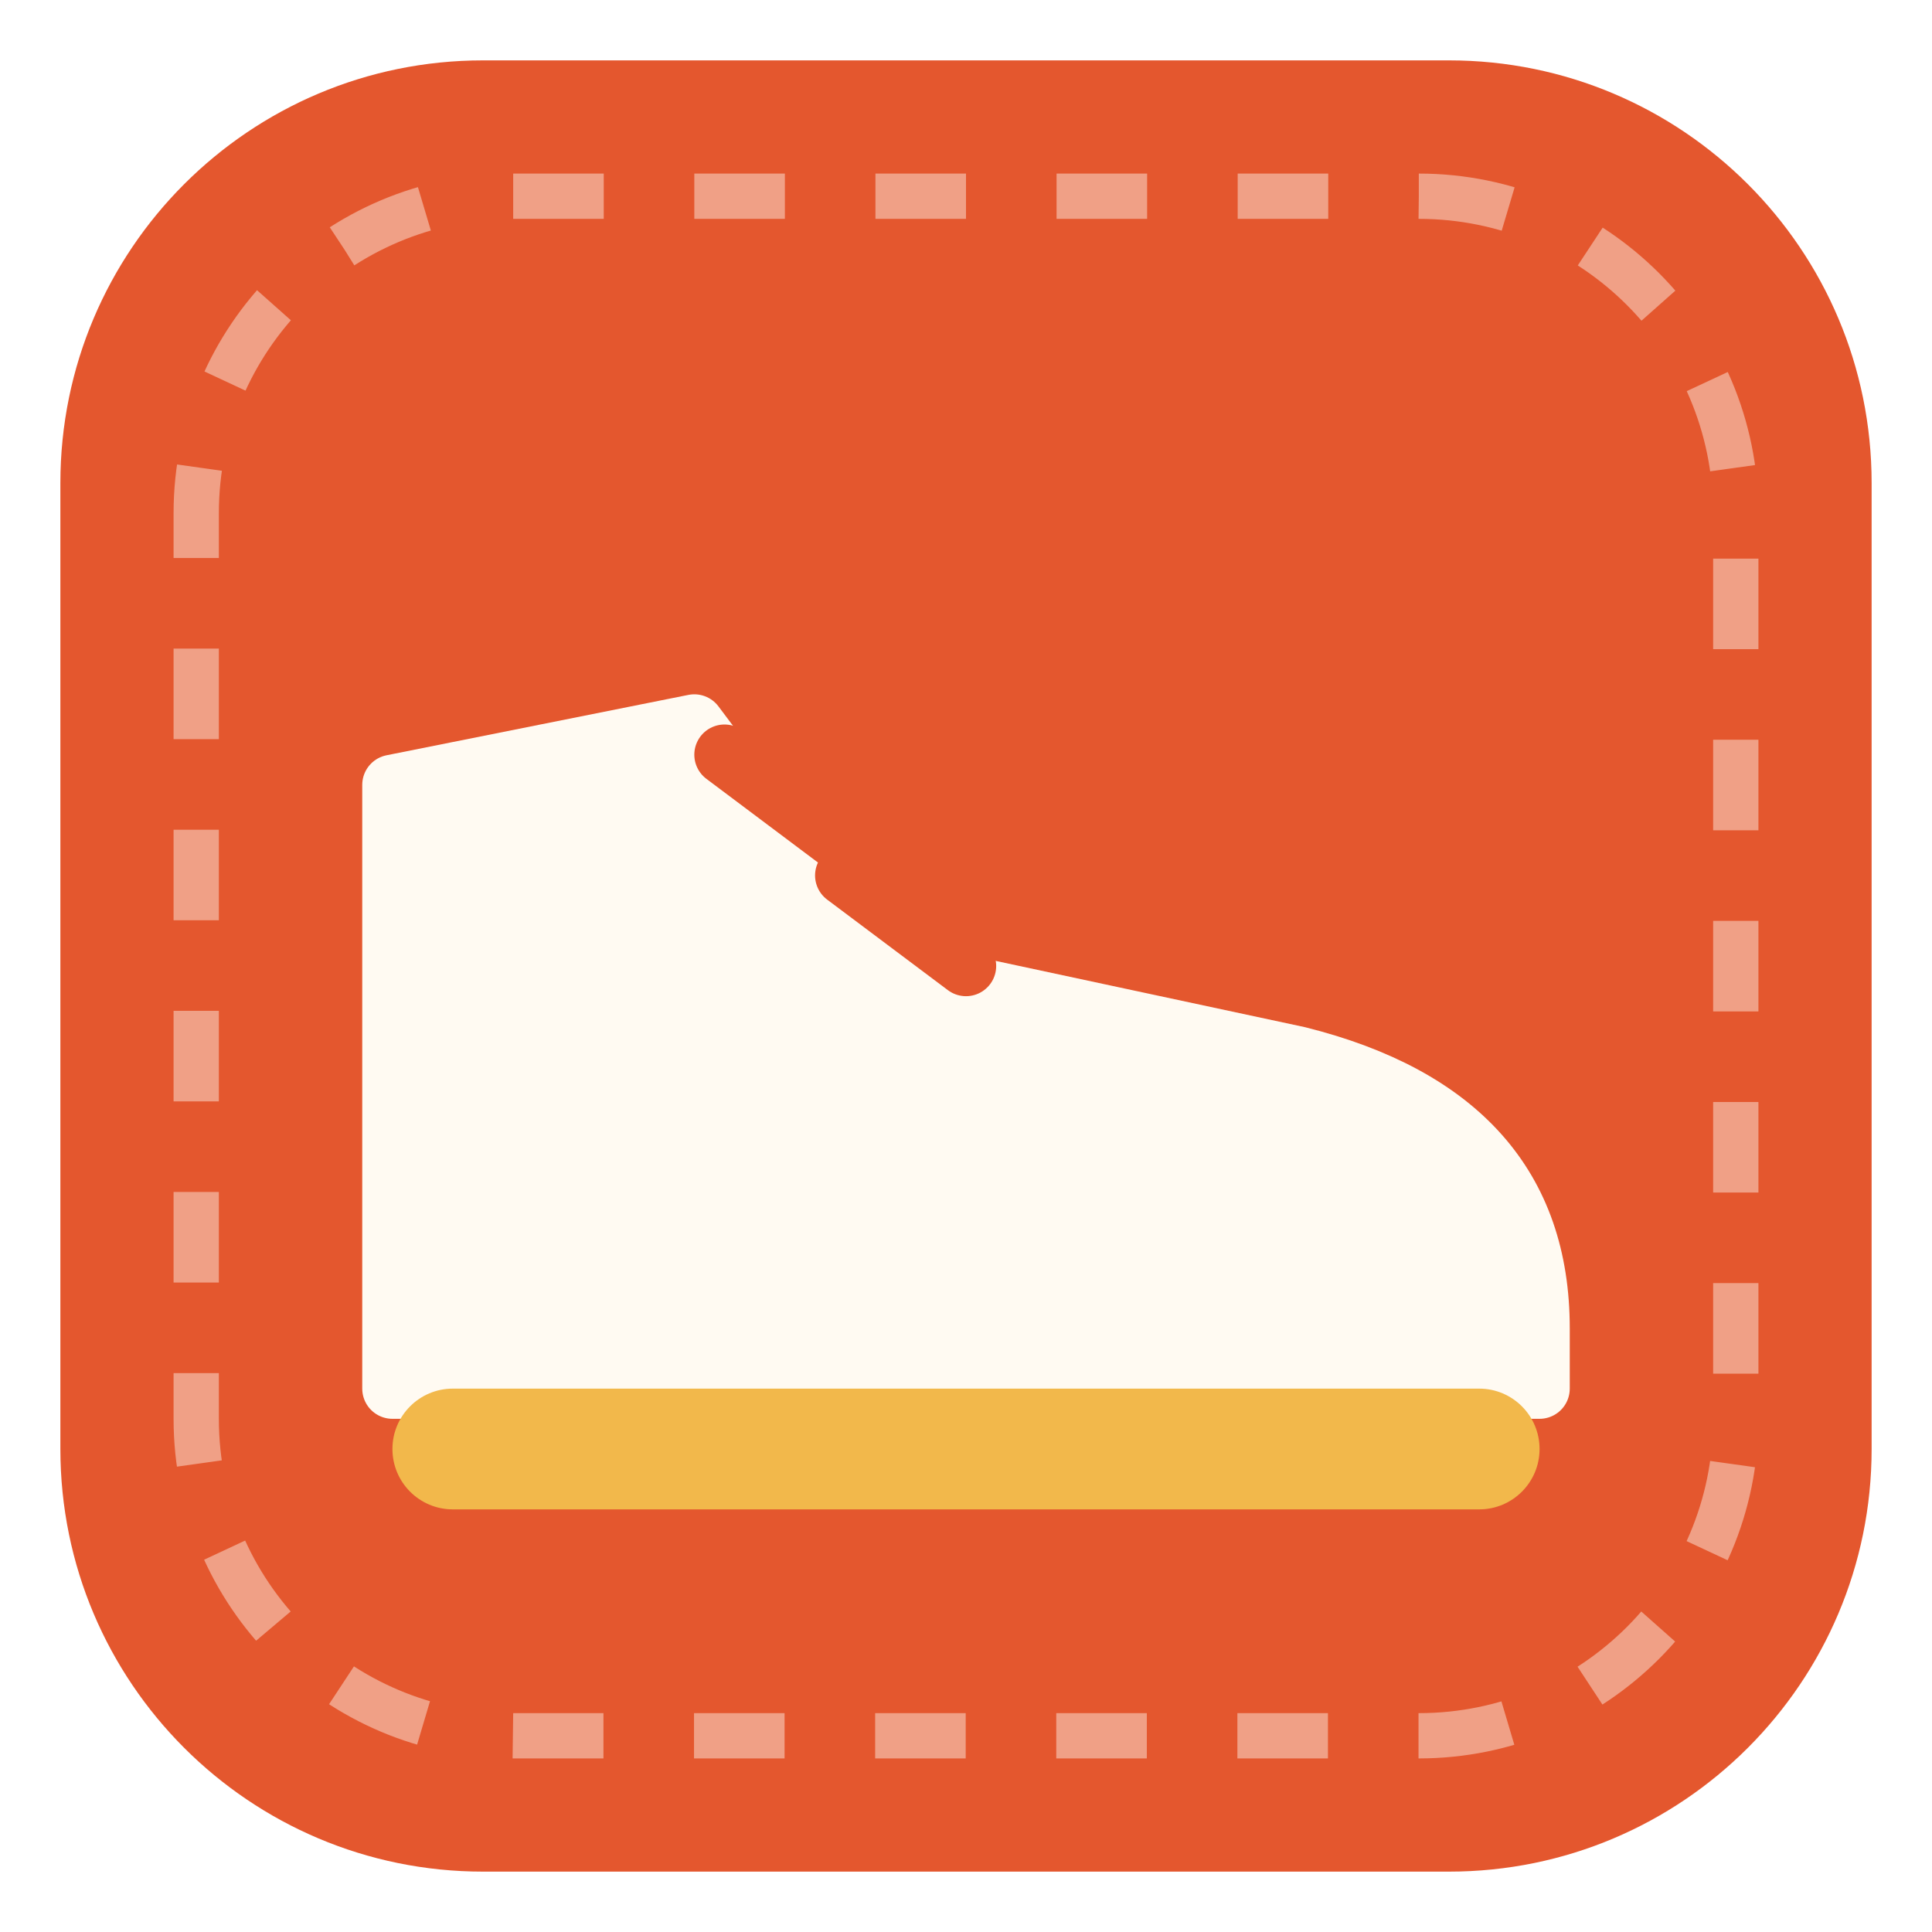
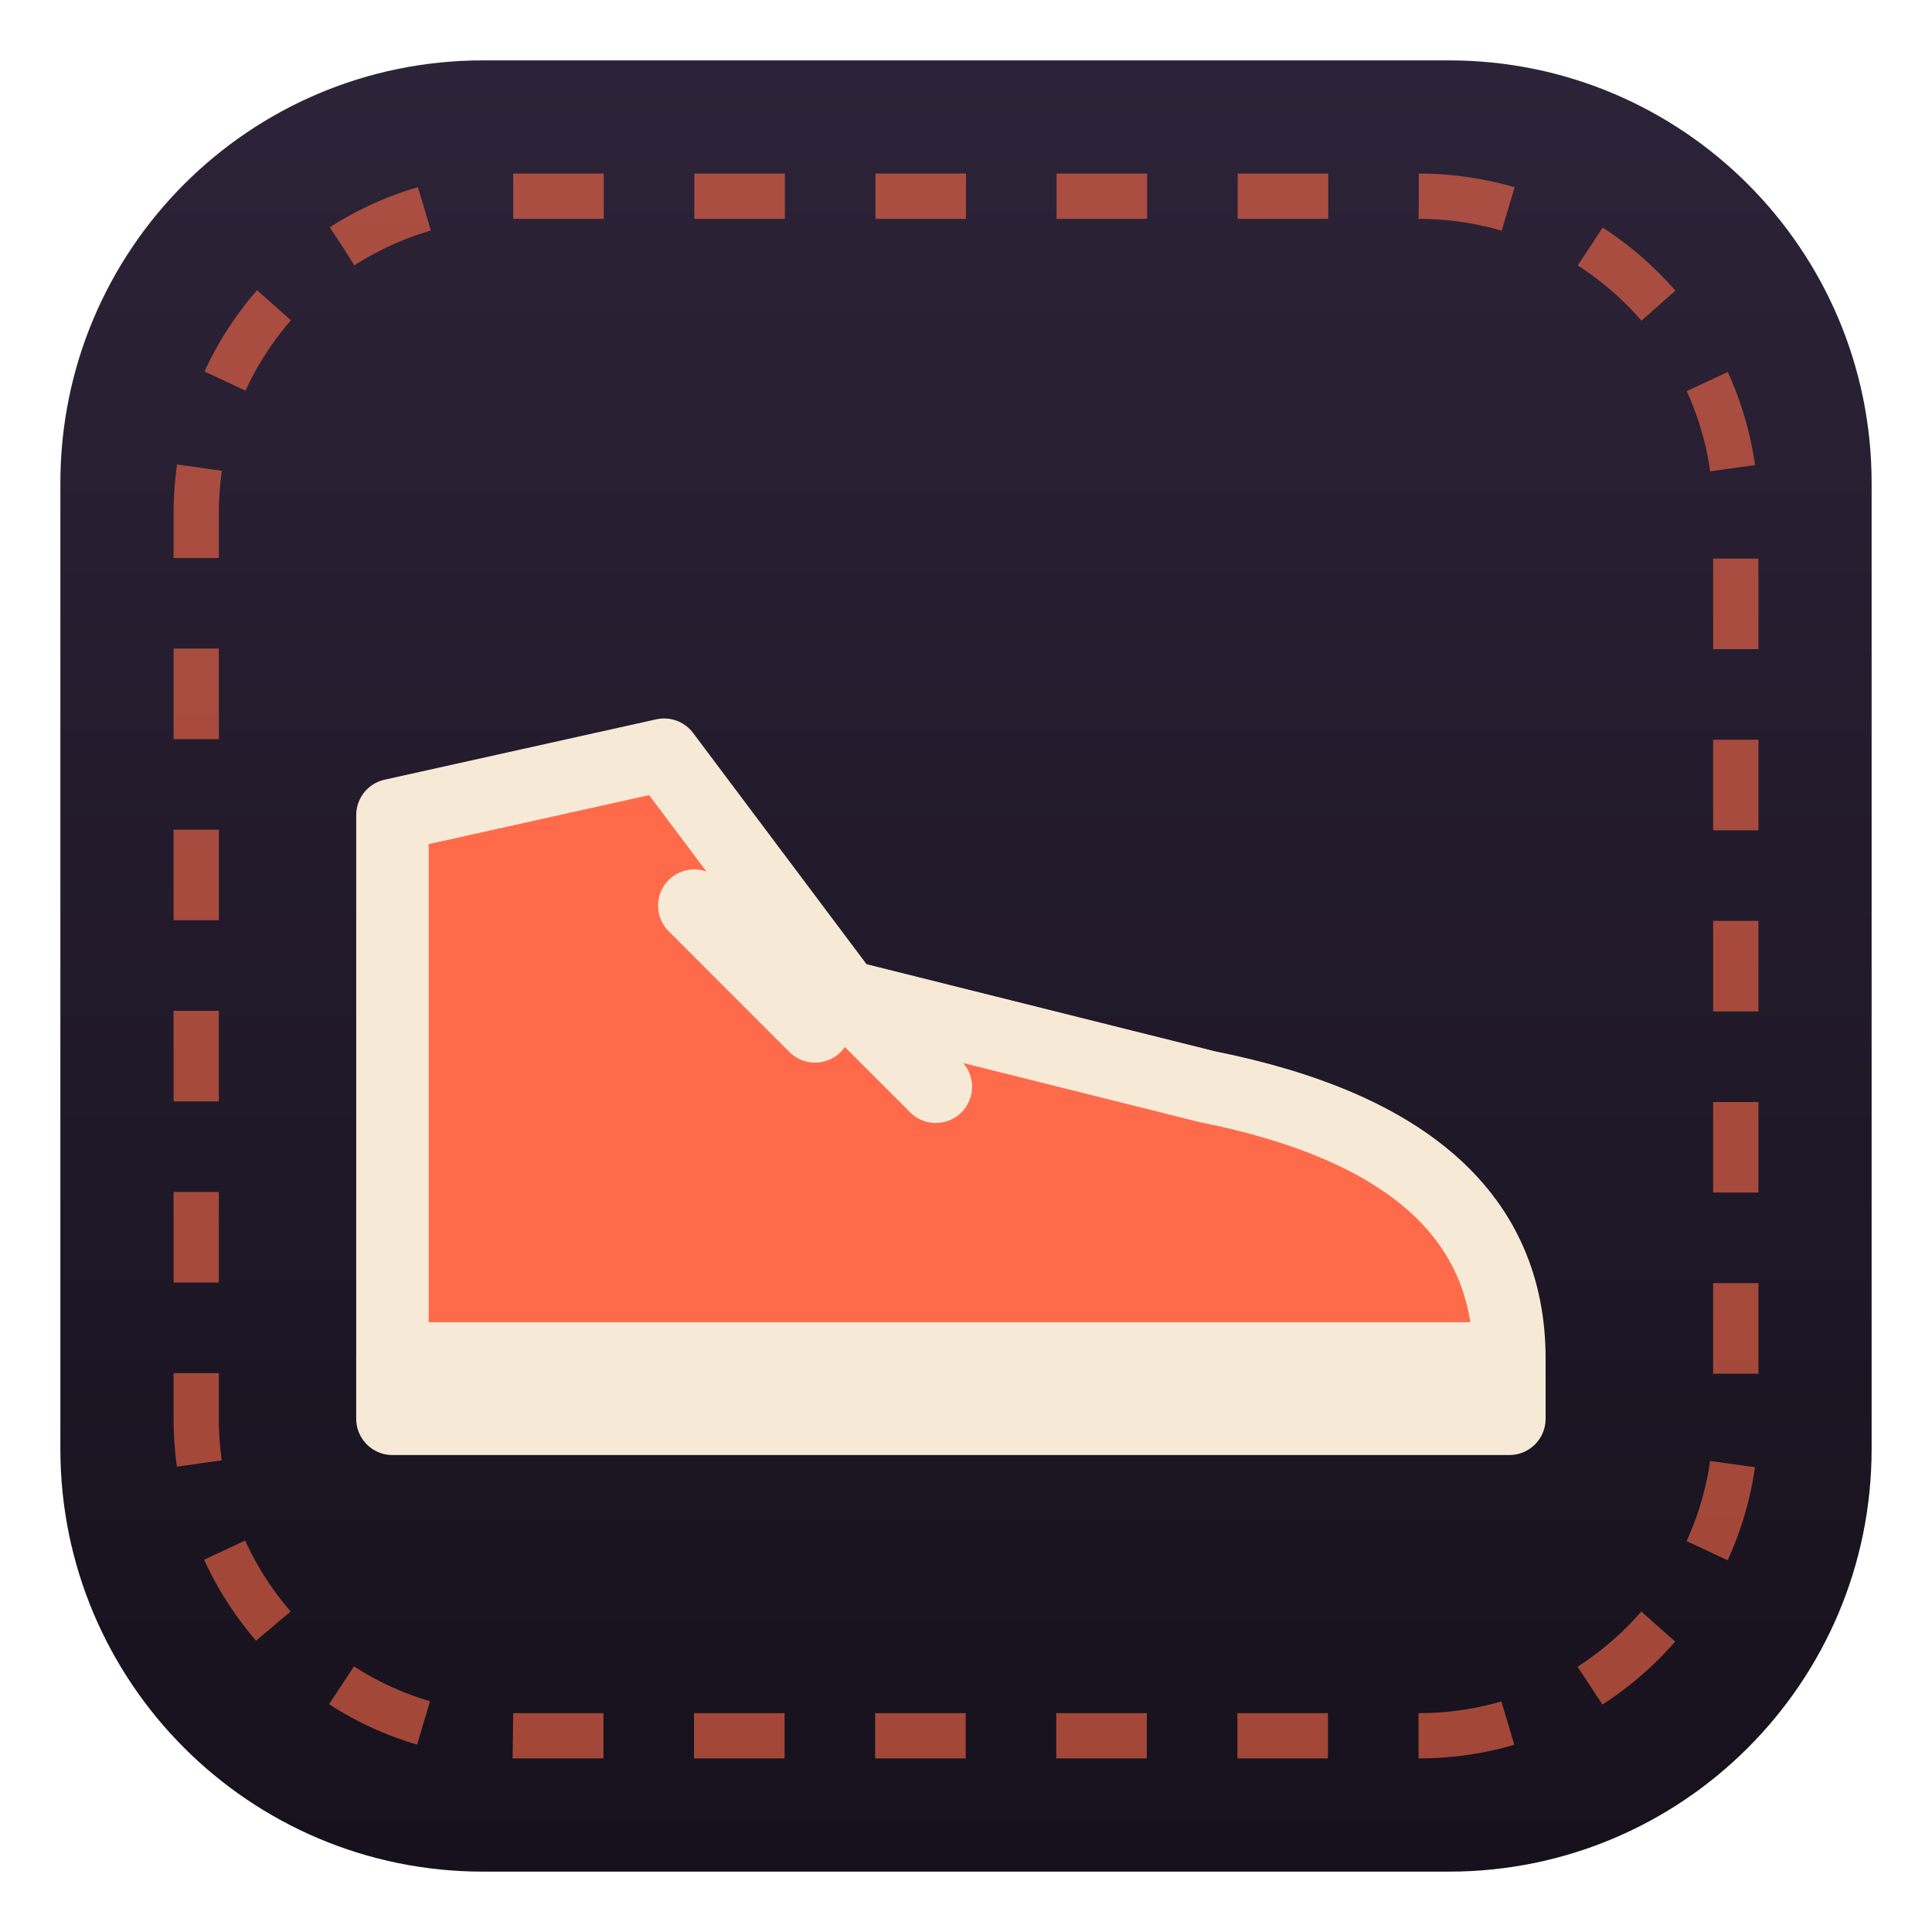
<svg xmlns="http://www.w3.org/2000/svg" viewBox="0 0 64 64" width="64" height="64" role="img">
-   <rect x="2" y="2" width="60" height="60" rx="14" fill="#e4572e" />
-   <rect x="6.5" y="6.5" width="51" height="51" rx="10.5" fill="none" stroke="#fffaf2" stroke-opacity=".45" stroke-width="1.5" stroke-dasharray="3 3" />
-   <g fill="#fffaf2" stroke="#fffaf2" stroke-width="2" stroke-linejoin="round" stroke-linecap="round">
-     <path d="M13 38V26l10-2 6 8 14 3q8 2 8 9v2H13z" />
-     <g fill="#f2b84b" stroke="none">
-       <rect x="13" y="46" width="38" height="4" rx="2" />
-     </g>
-     <path d="M24 25l4 3M28 29l4 3" stroke="#e4572e" fill="none" stroke-width="2" />
+   <defs>
+     <linearGradient id="t" x1="0" y1="0" x2="0" y2="1">
+       <stop offset="0" stop-color="#2d2338" />
+       <stop offset="1" stop-color="#16111c" />
+     </linearGradient>
+   </defs>
+   <rect x="2" y="2" width="60" height="60" rx="14" fill="url(#t)" />
+   <rect x="6.5" y="6.5" width="51" height="51" rx="10.5" fill="none" stroke="#ff6b4a" stroke-opacity=".6" stroke-width="1.5" stroke-dasharray="3 3" />
+   <g fill="none" stroke="#f6ead7" stroke-width="2.4" stroke-linejoin="round" stroke-linecap="round">
+     <path d="M13 41V27l9-2 6 8 12 3q10 2 10 9v2H13z" fill="#ff6b4a" />
+     <path d="M13 45h37" />
+     <path d="M23 30l4 4M28 33l3 3" />
  </g>
</svg>
